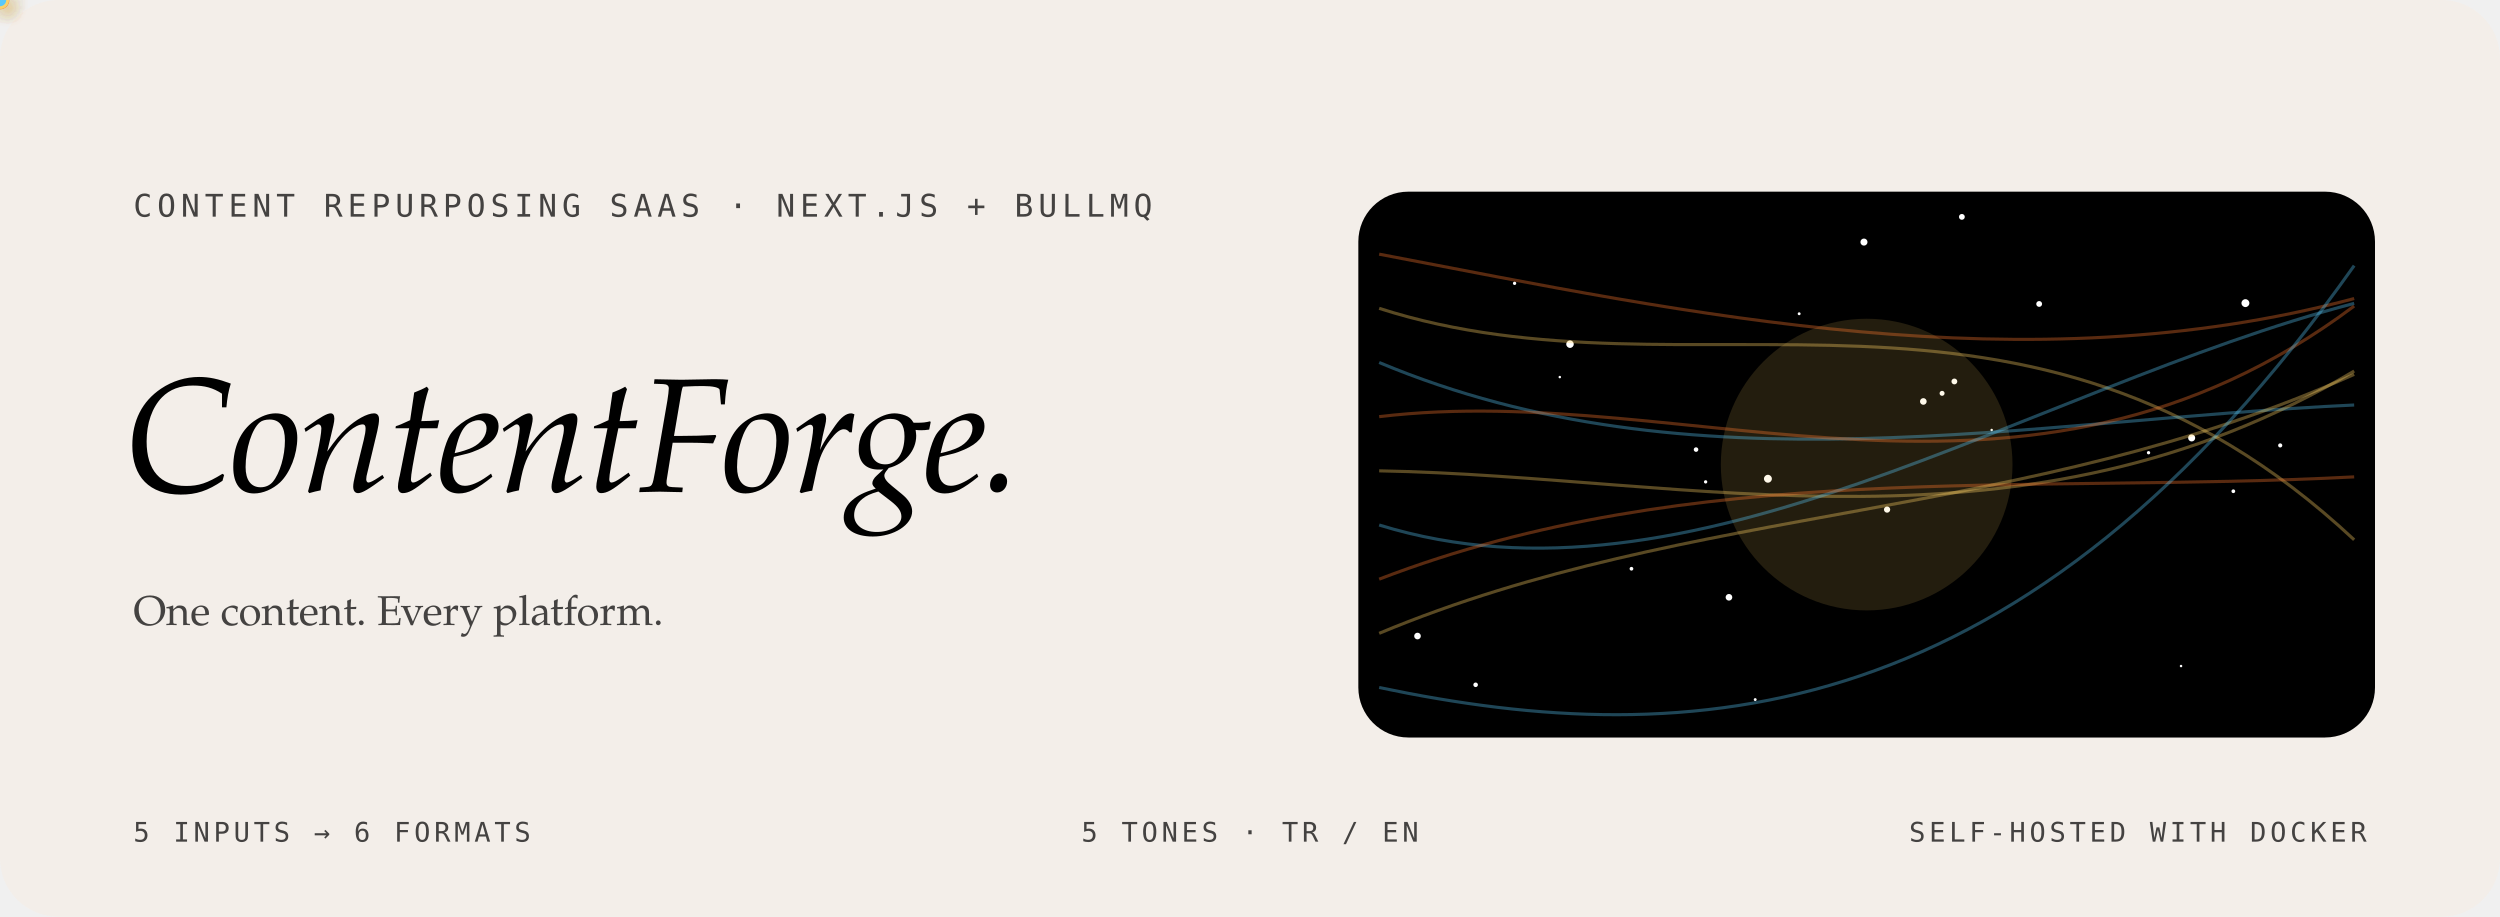
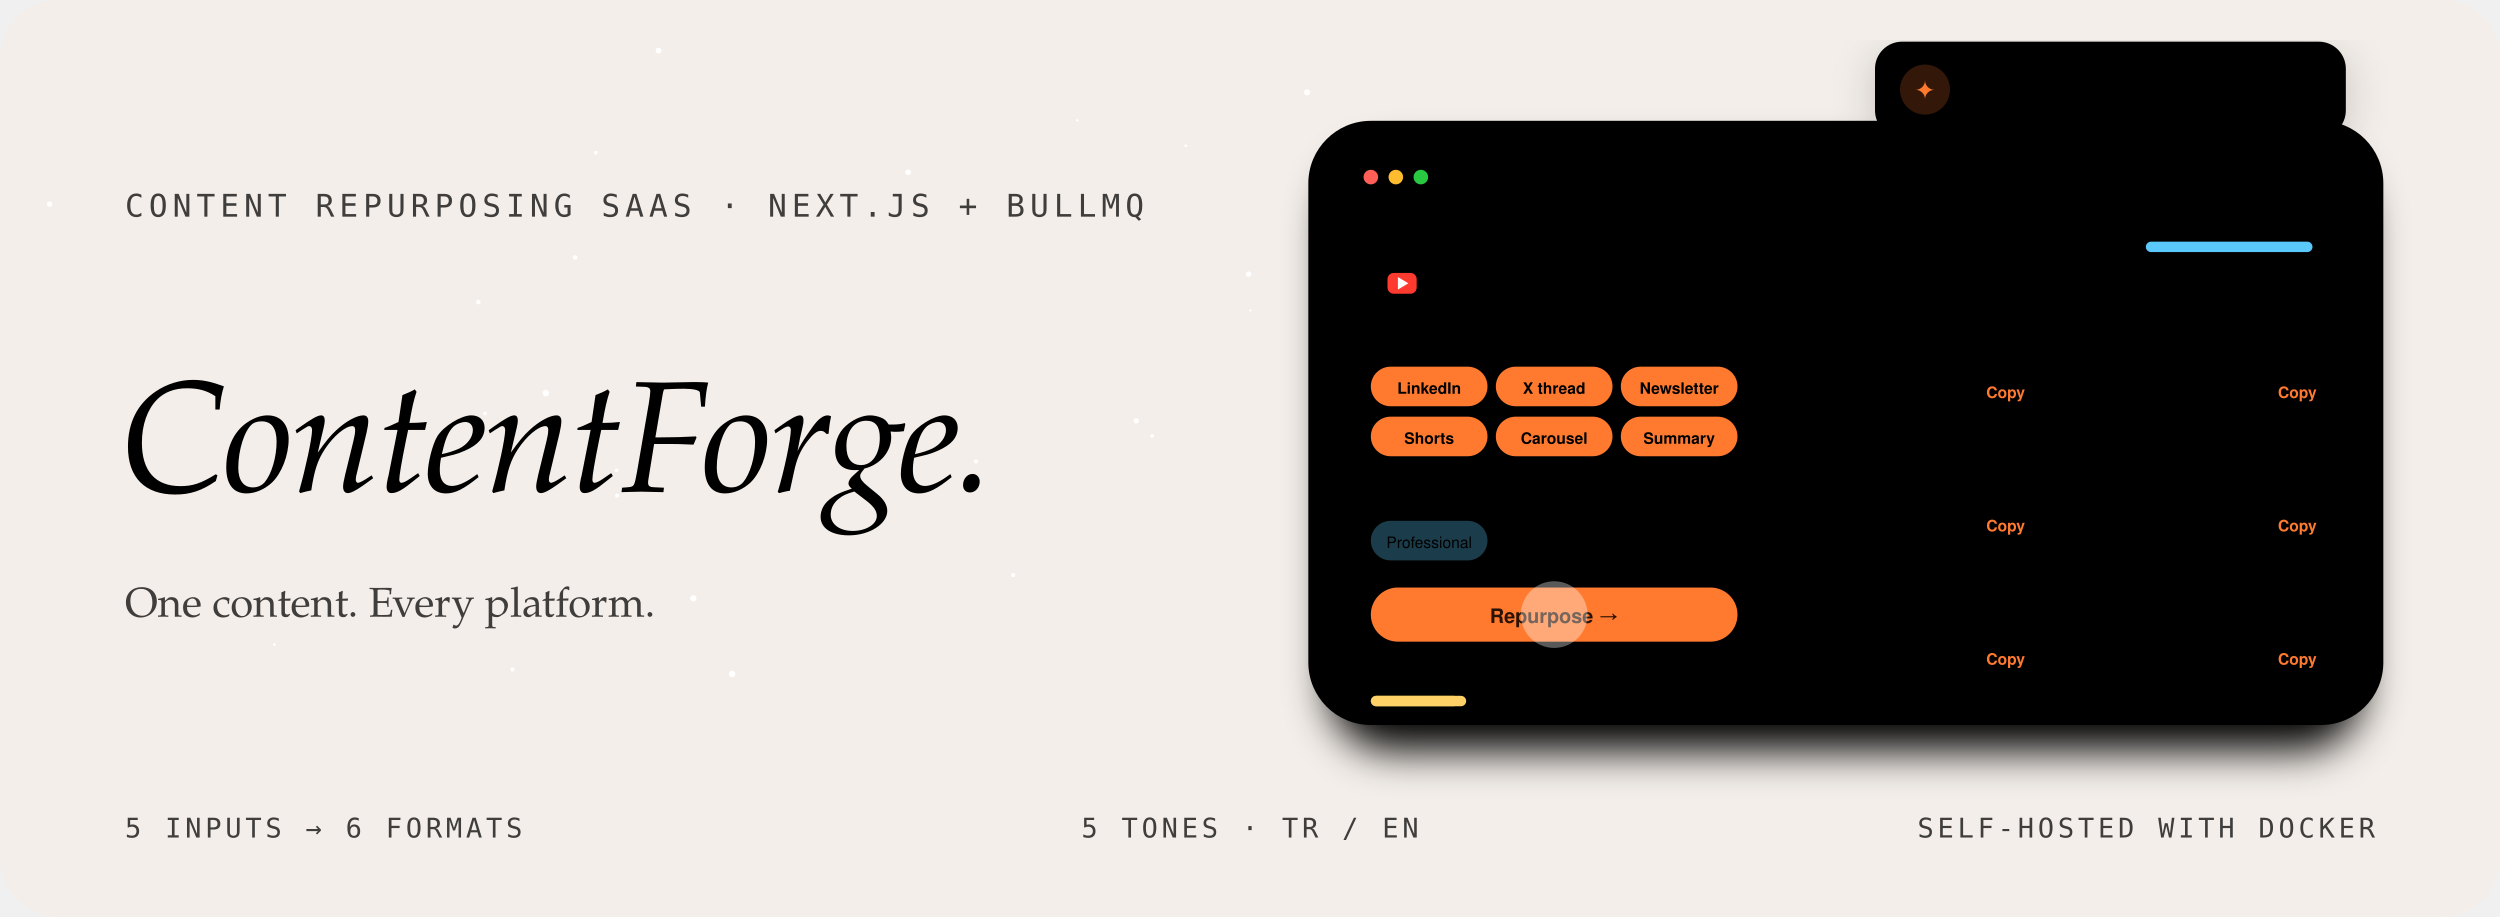
<svg xmlns="http://www.w3.org/2000/svg" viewBox="0 0 1200 440" width="1200" height="440" role="img" aria-label="ContentForge — one piece of content, every platform">
  <style>
.bg{animation:bg 12s linear infinite}
@keyframes bg{0%,8%{fill:#f3eee9}28%{fill:#4a2f22}48%,80%{fill:#0d0907}90%,100%{fill:#f3eee9}}
.ink{animation:ink 12s linear infinite}
- @keyframes ink{0%,8%{fill:#2a1d16}28%{fill:#fff2ea}48%,80%{fill:#fbece2}90%,100%{fill:#2a1d16}}
+ @keyframes ink{0%,17.5%{fill:#2a1d16}18.5%,28%{fill:#fff2ea}48%,84.5%{fill:#fbece2}85.5%,100%{fill:#2a1d16}}
.rule{animation:rule 12s linear infinite}
- @keyframes rule{0%,8%{stroke:#2a1d1633}28%{stroke:#fff2ea33}48%,80%{stroke:#fbece233}90%,100%{stroke:#2a1d1633}}
- .panel{animation:panel 12s linear infinite}
- @keyframes panel{0%,8%{fill:#2a1d1612}28%{fill:#fff2ea12}48%,80%{fill:#fbece212}90%,100%{fill:#2a1d1612}}
- .muted{opacity:.72}
+ @keyframes rule{0%,17.5%{stroke:#2a1d1633}18.5%,28%{stroke:#fff2ea33}48%,84.5%{stroke:#fbece233}85.5%,100%{stroke:#2a1d1633}}
+ .muted{opacity:.74}
.stars{animation:stars 12s linear infinite}
- @keyframes stars{0%,8%{opacity:0}28%{opacity:.25}48%,80%{opacity:.9}90%,100%{opacity:0}}
+ @keyframes stars{0%,8%{opacity:0}28%{opacity:.2}48%,80%{opacity:.85}90%,100%{opacity:0}}
@keyframes tw{0%,100%{opacity:1}50%{opacity:.25}}
- .lit{filter:drop-shadow(0 0 4px currentColor)}
- .pulse{animation:pulse 2.8s ease-in-out infinite;transform-box:fill-box;transform-origin:center}
- @keyframes pulse{0%,100%{transform:scale(1)}50%{transform:scale(1.18)}}
- @keyframes spin{0%{transform:scaleX(1)}50%{transform:scaleX(0)}100%{transform:scaleX(-1)}}
- @keyframes ping{0%{transform:scale(.6);opacity:1}100%{transform:scale(3.2);opacity:0}}
- @keyframes dash{to{stroke-dashoffset:-20}}
- @keyframes grow{0%{transform:scaleY(.08)}35%,80%{transform:scaleY(1)}100%{transform:scaleY(.08)}}
- @keyframes draw{0%{stroke-dashoffset:700}45%,80%{stroke-dashoffset:0}100%{stroke-dashoffset:-700}}
- @keyframes blink{50%{opacity:0}}
- @keyframes feed{0%{transform:translateY(150px);opacity:0}15%{opacity:1}85%{opacity:1}100%{transform:translateY(-30px);opacity:0}}
- @keyframes float{0%,100%{transform:translateY(0)}50%{transform:translateY(-10px)}}
- @keyframes slide{to{transform:translateX(100px)}}
- @keyframes eq{from{transform:scaleY(.15)}to{transform:scaleY(1)}}
- @keyframes drop{0%,6%{transform:scaleY(0);opacity:0}16%,88%{transform:scaleY(1);opacity:1}96%,100%{transform:scaleY(0);opacity:0}}
- @keyframes gauge{0%,10%{stroke-dashoffset:390}40%,85%{stroke-dashoffset:110}100%{stroke-dashoffset:390}}
- @keyframes lift{0%,100%{transform:translateY(0)}50%{transform:translateY(-6px)}}
- @keyframes sweep{0%{transform:skewX(-18deg) translateX(0)}60%,100%{transform:skewX(-18deg) translateX(788px)}}
- 
+ .bezel{animation:bezel 12s linear infinite}
+ @keyframes bezel{0%,8%{fill:#fffaf6}28%{fill:#5a2c45}48%,80%{fill:#20121b}90%,100%{fill:#fffaf6}}
+ .scr{animation:scr 12s linear infinite}
+ @keyframes scr{0%,8%{fill:#fff3ee}28%{fill:#3a1b2c}48%,80%{fill:#140a12}90%,100%{fill:#fff3ee}}
+ .rowbg{animation:rowbg 12s linear infinite}
+ @keyframes rowbg{0%,8%{fill:#2a142010}28%{fill:#fff0f512}48%,80%{fill:#ffffff0c}90%,100%{fill:#2a142010}}
+ .pill{animation:pill 12s linear infinite}
+ @keyframes pill{0%,8%{fill:#2a14200d}28%{fill:#fff0f51a}48%,80%{fill:#ffffff12}90%,100%{fill:#2a14200d}}
+ .toast{animation:toast 12s linear infinite}
+ @keyframes toast{0%,8%{fill:#ffffff}28%{fill:#4a2238}48%,80%{fill:#26121e}90%,100%{fill:#ffffff}}
+ .edge{animation:edge 12s linear infinite}
+ @keyframes edge{0%,8%{stroke:#2a142024}28%{stroke:#fff0f526}48%,80%{stroke:#ffffff1f}90%,100%{stroke:#2a142024}}
+ .shade{animation:shade 12s linear infinite}
+ @keyframes shade{0%,8%{fill-opacity:.10}28%{fill-opacity:.22}48%,80%{fill-opacity:.45}90%,100%{fill-opacity:.10}}
+ .lit{filter:drop-shadow(0 0 3px currentColor)}
+ .caret{animation:blink 1s steps(1) infinite}@keyframes blink{50%{opacity:0}}
+ .ping{animation:ping 1.6s ease-out infinite;transform-box:fill-box;transform-origin:center}@keyframes ping{0%{transform:scale(.5);opacity:.9}100%{transform:scale(2.6);opacity:0}}
+ .spin{animation:spin 8s linear infinite;transform-box:fill-box;transform-origin:center}@keyframes spin{to{transform:rotate(360deg)}}
+ .bob{animation:bob 4s ease-in-out infinite}@keyframes bob{0%,100%{transform:translateY(0)}50%{transform:translateY(-5px)}}
+ .url{animation:url 12s steps(24) infinite;transform-box:fill-box;transform-origin:left}
+ @keyframes url{0%{transform:scaleX(0)}2.5%{transform:scaleX(0)}12.5%{transform:scaleX(1)}95%{transform:scaleX(1)}98.3%{transform:scaleX(0)}100%{transform:scaleX(0)}}
+ .f0{animation:f0 12s cubic-bezier(.3,1.3,.5,1) infinite;transform-box:fill-box;transform-origin:center}
+ @keyframes f0{0%{opacity:0;transform:scale(.85)}14.2%{opacity:0;transform:scale(.85)}17.1%{opacity:1;transform:none}95%{opacity:1;transform:none}97.9%{opacity:0;transform:scale(.85)}100%{opacity:0;transform:scale(.85)}}
+ .f1{animation:f1 12s cubic-bezier(.3,1.3,.5,1) infinite;transform-box:fill-box;transform-origin:center}
+ @keyframes f1{0%{opacity:0;transform:scale(.85)}15.2%{opacity:0;transform:scale(.85)}18.1%{opacity:1;transform:none}95%{opacity:1;transform:none}97.9%{opacity:0;transform:scale(.85)}100%{opacity:0;transform:scale(.85)}}
+ .f2{animation:f2 12s cubic-bezier(.3,1.3,.5,1) infinite;transform-box:fill-box;transform-origin:center}
+ @keyframes f2{0%{opacity:0;transform:scale(.85)}16.2%{opacity:0;transform:scale(.85)}19.1%{opacity:1;transform:none}95%{opacity:1;transform:none}97.9%{opacity:0;transform:scale(.85)}100%{opacity:0;transform:scale(.85)}}
+ .f3{animation:f3 12s cubic-bezier(.3,1.3,.5,1) infinite;transform-box:fill-box;transform-origin:center}
+ @keyframes f3{0%{opacity:0;transform:scale(.85)}17.2%{opacity:0;transform:scale(.85)}20.1%{opacity:1;transform:none}95%{opacity:1;transform:none}97.9%{opacity:0;transform:scale(.85)}100%{opacity:0;transform:scale(.85)}}
+ .f4{animation:f4 12s cubic-bezier(.3,1.3,.5,1) infinite;transform-box:fill-box;transform-origin:center}
+ @keyframes f4{0%{opacity:0;transform:scale(.85)}18.2%{opacity:0;transform:scale(.85)}21.1%{opacity:1;transform:none}95%{opacity:1;transform:none}97.9%{opacity:0;transform:scale(.85)}100%{opacity:0;transform:scale(.85)}}
+ .f5{animation:f5 12s cubic-bezier(.3,1.3,.5,1) infinite;transform-box:fill-box;transform-origin:center}
+ @keyframes f5{0%{opacity:0;transform:scale(.85)}19.2%{opacity:0;transform:scale(.85)}22.1%{opacity:1;transform:none}95%{opacity:1;transform:none}97.9%{opacity:0;transform:scale(.85)}100%{opacity:0;transform:scale(.85)}}
+ .gtap{animation:gtap 12s cubic-bezier(.3,1.3,.5,1) infinite;transform-box:fill-box;transform-origin:center}
+ @keyframes gtap{0%{opacity:0;transform:scale(.85)}21.7%{opacity:0;transform:scale(.85)}24.6%{opacity:1;transform:none}26.7%{opacity:1;transform:none}29.6%{opacity:0;transform:scale(.85)}100%{opacity:0;transform:scale(.85)}}
+ @keyframes u0{0%{opacity:0}0%{opacity:0}1.7%{opacity:1}33.3%{opacity:1}35%{opacity:0}100%{opacity:0}}
+ @keyframes u1{0%{opacity:0}33.3%{opacity:0}35%{opacity:1}98.3%{opacity:1}100%{opacity:0}100%{opacity:0}}
+ .qbar{animation:qbar 12s ease-in-out infinite;transform-box:fill-box;transform-origin:left}
+ @keyframes qbar{0%{transform:scaleX(0)}25%{transform:scaleX(0)}35%{transform:scaleX(1)}100%{transform:scaleX(1)}}
+ .q{animation:q 12s cubic-bezier(.3,1.3,.5,1) infinite}
+ @keyframes q{0%{opacity:0;transform:none}25%{opacity:0;transform:none}27.9%{opacity:1;transform:none}95%{opacity:1;transform:none}97.9%{opacity:0;transform:none}100%{opacity:0;transform:none}}
+ .o0{animation:o0 12s cubic-bezier(.3,1.3,.5,1) infinite}
+ @keyframes o0{0%{opacity:0;transform:translateY(8px)}36.7%{opacity:0;transform:translateY(8px)}39.6%{opacity:1;transform:none}95%{opacity:1;transform:none}97.9%{opacity:0;transform:translateY(8px)}100%{opacity:0;transform:translateY(8px)}}
+ .o1{animation:o1 12s cubic-bezier(.3,1.3,.5,1) infinite}
+ @keyframes o1{0%{opacity:0;transform:translateY(8px)}40%{opacity:0;transform:translateY(8px)}42.9%{opacity:1;transform:none}95%{opacity:1;transform:none}97.9%{opacity:0;transform:translateY(8px)}100%{opacity:0;transform:translateY(8px)}}
+ .o2{animation:o2 12s cubic-bezier(.3,1.3,.5,1) infinite}
+ @keyframes o2{0%{opacity:0;transform:translateY(8px)}43.3%{opacity:0;transform:translateY(8px)}46.3%{opacity:1;transform:none}95%{opacity:1;transform:none}97.9%{opacity:0;transform:translateY(8px)}100%{opacity:0;transform:translateY(8px)}}
+ .o3{animation:o3 12s cubic-bezier(.3,1.3,.5,1) infinite}
+ @keyframes o3{0%{opacity:0;transform:translateY(8px)}46.7%{opacity:0;transform:translateY(8px)}49.6%{opacity:1;transform:none}95%{opacity:1;transform:none}97.9%{opacity:0;transform:translateY(8px)}100%{opacity:0;transform:translateY(8px)}}
+ .o4{animation:o4 12s cubic-bezier(.3,1.3,.5,1) infinite}
+ @keyframes o4{0%{opacity:0;transform:translateY(8px)}50%{opacity:0;transform:translateY(8px)}52.9%{opacity:1;transform:none}95%{opacity:1;transform:none}97.9%{opacity:0;transform:translateY(8px)}100%{opacity:0;transform:translateY(8px)}}
+ .o5{animation:o5 12s cubic-bezier(.3,1.3,.5,1) infinite}
+ @keyframes o5{0%{opacity:0;transform:translateY(8px)}53.3%{opacity:0;transform:translateY(8px)}56.3%{opacity:1;transform:none}95%{opacity:1;transform:none}97.9%{opacity:0;transform:translateY(8px)}100%{opacity:0;transform:translateY(8px)}}
+ .done{animation:done 12s cubic-bezier(.3,1.3,.5,1) infinite}
+ @keyframes done{0%{opacity:0;transform:translateY(-14px)}61.7%{opacity:0;transform:translateY(-14px)}64.6%{opacity:1;transform:none}86.7%{opacity:1;transform:none}89.6%{opacity:0;transform:translateY(-14px)}100%{opacity:0;transform:translateY(-14px)}}
@media (prefers-reduced-motion:reduce){*{animation:none!important}}
</style>
  <rect class="bg" width="1200" height="440" rx="28" fill="#f3eee9" />
-   <g font-family="ui-monospace,SFMono-Regular,Menlo,Consolas,monospace" font-size="15" letter-spacing="2.4">
-     <text class="ink muted" x="64" y="104">CONTENT REPURPOSING SAAS · NEXT.JS + BULLMQ</text>
-   </g>
-   <text class="ink" x="60" y="236" font-family="'Iowan Old Style','Palatino Linotype',Palatino,Georgia,serif" font-style="italic" font-size="78" letter-spacing="-1">ContentForge.</text>
-   <text class="ink muted" x="64" y="300" font-family="'Iowan Old Style','Palatino Linotype',Palatino,Georgia,serif" font-size="20">One content. Every platform.</text>
-   <line class="rule" x1="64" y1="372" x2="1136" y2="372" />
+   <g class="stars">
+     <circle cx="837.8" cy="328.6" r="0.6" fill="#fff" style="animation:tw 1.8s ease-in-out 0s infinite" />
+     <circle cx="800.6" cy="269.4" r="0.7" fill="#fff" style="animation:tw 4s ease-in-out 1.7s infinite" />
+     <circle cx="296.2" cy="237.9" r="1" fill="#fff" style="animation:tw 3s ease-in-out 0.4s infinite" />
+     <circle cx="600.2" cy="149" r="0.5" fill="#fff" style="animation:tw 3.9s ease-in-out 1.4s infinite" />
+     <circle cx="435.9" cy="82.7" r="1.4" fill="#fff" style="animation:tw 3.4s ease-in-out 0.3s infinite" />
+     <circle cx="296" cy="225.8" r="0.9" fill="#fff" style="animation:tw 3.9s ease-in-out 0.2s infinite" />
+     <circle cx="569.2" cy="70" r="0.7" fill="#fff" style="animation:tw 2.7s ease-in-out 1.4s infinite" />
+     <circle cx="814" cy="185.4" r="1.4" fill="#fff" style="animation:tw 2.3s ease-in-out 0.9s infinite" />
+     <circle cx="1082.4" cy="60.8" r="0.9" fill="#fff" style="animation:tw 3.4s ease-in-out 0.2s infinite" />
+     <circle cx="984.8" cy="25.9" r="0.6" fill="#fff" style="animation:tw 1.8s ease-in-out 0.8s infinite" />
+     <circle cx="1049.3" cy="211.8" r="1.3" fill="#fff" style="animation:tw 2.7s ease-in-out 0.2s infinite" />
+     <circle cx="262" cy="188.7" r="1.6" fill="#fff" style="animation:tw 3.4s ease-in-out 0s infinite" />
+     <circle cx="689.8" cy="201.9" r="1.4" fill="#fff" style="animation:tw 1.7s ease-in-out 0.2s infinite" />
+     <circle cx="351.4" cy="323.5" r="1.6" fill="#fff" style="animation:tw 3.8s ease-in-out 1.8s infinite" />
+     <circle cx="545.4" cy="202" r="1.3" fill="#fff" style="animation:tw 3.2s ease-in-out 0.1s infinite" />
+     <circle cx="468.5" cy="221.5" r="1" fill="#fff" style="animation:tw 1.8s ease-in-out 1.6s infinite" />
+     <circle cx="316.1" cy="24.3" r="1.4" fill="#fff" style="animation:tw 3.4s ease-in-out 0.8s infinite" />
+     <circle cx="599.3" cy="131.6" r="1.3" fill="#fff" style="animation:tw 3.4s ease-in-out 0.3s infinite" />
+     <circle cx="730.9" cy="238.4" r="0.7" fill="#fff" style="animation:tw 3s ease-in-out 0.8s infinite" />
+     <circle cx="739.8" cy="186" r="1.2" fill="#fff" style="animation:tw 3.2s ease-in-out 0.7s infinite" />
+     <circle cx="517.1" cy="57.8" r="0.6" fill="#fff" style="animation:tw 1.9s ease-in-out 0.8s infinite" />
+     <circle cx="725" cy="290.9" r="1" fill="#fff" style="animation:tw 3.6s ease-in-out 0s infinite" />
+     <circle cx="1057.5" cy="178" r="0.6" fill="#fff" style="animation:tw 3.7s ease-in-out 0.3s infinite" />
+     <circle cx="332.8" cy="287.2" r="1.5" fill="#fff" style="animation:tw 1.7s ease-in-out 0.8s infinite" />
+     <circle cx="246" cy="321.4" r="1" fill="#fff" style="animation:tw 2.4s ease-in-out 0.1s infinite" />
+     <circle cx="486.3" cy="276" r="1" fill="#fff" style="animation:tw 2s ease-in-out 1.1s infinite" />
+     <circle cx="286" cy="73.3" r="0.9" fill="#fff" style="animation:tw 1.6s ease-in-out 1.6s infinite" />
+     <circle cx="23.8" cy="98" r="1.3" fill="#fff" style="animation:tw 2.1s ease-in-out 0.9s infinite" />
+     <circle cx="131.7" cy="309.4" r="0.7" fill="#fff" style="animation:tw 3.9s ease-in-out 0.7s infinite" />
+     <circle cx="915.3" cy="205" r="0.9" fill="#fff" style="animation:tw 2.8s ease-in-out 1s infinite" />
+     <circle cx="229.6" cy="145" r="1.1" fill="#fff" style="animation:tw 4s ease-in-out 0.9s infinite" />
+     <circle cx="627.4" cy="44.3" r="1.5" fill="#fff" style="animation:tw 2.6s ease-in-out 0.1s infinite" />
+     <circle cx="655.8" cy="76.9" r="0.8" fill="#fff" style="animation:tw 3.9s ease-in-out 1.7s infinite" />
+     <circle cx="232.8" cy="198.5" r="0.9" fill="#fff" style="animation:tw 3.5s ease-in-out 0.2s infinite" />
+     <circle cx="635" cy="155.8" r="0.7" fill="#fff" style="animation:tw 1.8s ease-in-out 1.5s infinite" />
+     <circle cx="950.8" cy="305.3" r="1.1" fill="#fff" style="animation:tw 2.1s ease-in-out 0.6s infinite" />
+     <circle cx="1119.3" cy="120.2" r="1" fill="#fff" style="animation:tw 2.5s ease-in-out 1.3s infinite" />
+     <circle cx="553" cy="209.2" r="0.9" fill="#fff" style="animation:tw 3s ease-in-out 1.7s infinite" />
+     <circle cx="1097.2" cy="211.8" r="0.5" fill="#fff" style="animation:tw 3.1s ease-in-out 1.7s infinite" />
+     <circle cx="276.1" cy="123.6" r="1.1" fill="#fff" style="animation:tw 2s ease-in-out 1.5s infinite" />
+   </g>
+   <text class="ink muted" x="60" y="104" font-family="ui-monospace,SFMono-Regular,Menlo,Consolas,monospace" font-size="15" letter-spacing="2.4">CONTENT REPURPOSING SAAS · NEXT.JS + BULLMQ</text>
+   <text class="ink" x="58" y="236" font-family="'Iowan Old Style','Palatino Linotype',Palatino,Georgia,serif" font-style="italic" font-size="76" letter-spacing="-1">ContentForge.</text>
+   <text class="ink muted" x="60" y="296" font-family="'Iowan Old Style','Palatino Linotype',Palatino,Georgia,serif" font-size="20">One content. Every platform.</text>
+   <line class="rule" x1="60" y1="370" x2="1140" y2="370" />
  <g font-family="ui-monospace,SFMono-Regular,Menlo,Consolas,monospace" font-size="13" letter-spacing="1.8">
-     <text class="ink muted" x="64" y="404">5 INPUTS → 6 FORMATS</text>
-     <text class="ink muted" x="600" y="404" text-anchor="middle">5 TONES · TR / EN</text>
-     <text class="ink muted" x="1136" y="404" text-anchor="end">SELF-HOSTED WITH DOCKER</text>
-   </g>
-   <rect class="panel rule" x="652" y="92" width="488" height="262" rx="24" />
-   <g class="stars">
-     <circle cx="680.4" cy="305.3" r="1.6" fill="#fff" style="animation:tw 2.6s ease-in-out 1s infinite" />
-     <circle cx="829.9" cy="286.7" r="1.6" fill="#fff" style="animation:tw 2s ease-in-out 1.2s infinite" />
-     <circle cx="978.8" cy="145.9" r="1.4" fill="#fff" style="animation:tw 2.6s ease-in-out 1.2s infinite" />
-     <circle cx="905.8" cy="244.6" r="1.5" fill="#fff" style="animation:tw 2.5s ease-in-out 0.9s infinite" />
-     <circle cx="727" cy="136" r="0.8" fill="#fff" style="animation:tw 2.6s ease-in-out 1.2s infinite" />
-     <circle cx="1052" cy="210.2" r="1.7" fill="#fff" style="animation:tw 1.6s ease-in-out 1.8s infinite" />
-     <circle cx="894.7" cy="116.2" r="1.7" fill="#fff" style="animation:tw 2s ease-in-out 0.5s infinite" />
-     <circle cx="1046.9" cy="319.7" r="0.6" fill="#fff" style="animation:tw 2.6s ease-in-out 0.4s infinite" />
-     <circle cx="1094.5" cy="213.8" r="1" fill="#fff" style="animation:tw 1.8s ease-in-out 0.8s infinite" />
-     <circle cx="1031.3" cy="217.3" r="0.8" fill="#fff" style="animation:tw 2.9s ease-in-out 0.5s infinite" />
-     <circle cx="748.7" cy="181" r="0.6" fill="#fff" style="animation:tw 3.5s ease-in-out 0s infinite" />
-     <circle cx="783.1" cy="273" r="0.9" fill="#fff" style="animation:tw 2.6s ease-in-out 0.2s infinite" />
-     <circle cx="1077.8" cy="145.5" r="1.9" fill="#fff" style="animation:tw 2.5s ease-in-out 1.5s infinite" />
-     <circle cx="932.2" cy="188.8" r="1.2" fill="#fff" style="animation:tw 2.8s ease-in-out 0.4s infinite" />
-     <circle cx="848.6" cy="229.8" r="1.9" fill="#fff" style="animation:tw 2.7s ease-in-out 1s infinite" />
-     <circle cx="708.3" cy="328.7" r="1.1" fill="#fff" style="animation:tw 1.7s ease-in-out 1.1s infinite" />
-     <circle cx="753.6" cy="165.2" r="1.8" fill="#fff" style="animation:tw 3.7s ease-in-out 0.4s infinite" />
-     <circle cx="923.2" cy="192.7" r="1.6" fill="#fff" style="animation:tw 1.8s ease-in-out 1.1s infinite" />
-     <circle cx="863.6" cy="150.6" r="0.7" fill="#fff" style="animation:tw 3.4s ease-in-out 1.6s infinite" />
-     <circle cx="1072" cy="235.8" r="0.9" fill="#fff" style="animation:tw 2.3s ease-in-out 1.9s infinite" />
-     <circle cx="814.1" cy="215.8" r="1.1" fill="#fff" style="animation:tw 3.2s ease-in-out 0.9s infinite" />
-     <circle cx="938.1" cy="183.1" r="1.4" fill="#fff" style="animation:tw 3.6s ease-in-out 1.9s infinite" />
-     <circle cx="941.7" cy="104.1" r="1.4" fill="#fff" style="animation:tw 3.6s ease-in-out 0.4s infinite" />
-     <circle cx="818.7" cy="231.3" r="0.8" fill="#fff" style="animation:tw 3.5s ease-in-out 1.6s infinite" />
-     <circle cx="842.5" cy="335.8" r="0.7" fill="#fff" style="animation:tw 2.8s ease-in-out 0.8s infinite" />
-     <circle cx="956" cy="206.4" r="0.6" fill="#fff" style="animation:tw 4s ease-in-out 1.1s infinite" />
-   </g>
-   <circle cx="896" cy="223" r="70" fill="#ffd166" fill-opacity=".14" class="pulse" />
-   <path d="M 662 122 C 812 150.7 972 185.5 1130 143.3" fill="none" stroke="#ff7a2f" stroke-opacity=".35" stroke-width="1.5" />
-   <circle r="2.2" fill="#ff7a2f" class="lit" style="color:#ff7a2f">
-     <animateMotion dur="3s" begin="-3.4s" repeatCount="indefinite" path="M 662 122 C 812 150.7 972 185.5 1130 143.3" />
-   </circle>
-   <circle r="3.9" fill="#ff7a2f" class="lit" style="color:#ff7a2f">
-     <animateMotion dur="3.6s" begin="-4.9s" repeatCount="indefinite" path="M 662 122 C 812 150.7 972 185.5 1130 143.3" />
-   </circle>
-   <path d="M 662 148 C 812 196.3 972 111.3 1130 259.1" fill="none" stroke="#ffd166" stroke-opacity=".35" stroke-width="1.5" />
-   <circle r="3.2" fill="#ffd166" class="lit" style="color:#ffd166">
-     <animateMotion dur="4.7s" begin="-1s" repeatCount="indefinite" path="M 662 148 C 812 196.3 972 111.3 1130 259.1" />
-   </circle>
-   <circle r="3.3" fill="#ffd166" class="lit" style="color:#ffd166">
-     <animateMotion dur="4.2s" begin="0s" repeatCount="indefinite" path="M 662 148 C 812 196.3 972 111.3 1130 259.1" />
-   </circle>
-   <path d="M 662 174 C 812 236.9 972 201.7 1130 194.4" fill="none" stroke="#5ac8fa" stroke-opacity=".35" stroke-width="1.5" />
-   <circle r="2.5" fill="#5ac8fa" class="lit" style="color:#5ac8fa">
-     <animateMotion dur="5.5s" begin="-3.8s" repeatCount="indefinite" path="M 662 174 C 812 236.9 972 201.7 1130 194.4" />
-   </circle>
-   <circle r="2.4" fill="#5ac8fa" class="lit" style="color:#5ac8fa">
-     <animateMotion dur="3.7s" begin="-3.2s" repeatCount="indefinite" path="M 662 174 C 812 236.9 972 201.7 1130 194.4" />
-   </circle>
-   <path d="M 662 200 C 812 182 972 265.2 1130 146.9" fill="none" stroke="#ff7a2f" stroke-opacity=".35" stroke-width="1.5" />
-   <circle r="3.2" fill="#ff7a2f" class="lit" style="color:#ff7a2f">
-     <animateMotion dur="3.5s" begin="-0.9s" repeatCount="indefinite" path="M 662 200 C 812 182 972 265.2 1130 146.9" />
-   </circle>
-   <circle r="3.2" fill="#ff7a2f" class="lit" style="color:#ff7a2f">
-     <animateMotion dur="5.1s" begin="-3.4s" repeatCount="indefinite" path="M 662 200 C 812 182 972 265.2 1130 146.9" />
-   </circle>
-   <path d="M 662 226 C 812 228.7 972 272 1130 178.1" fill="none" stroke="#ffd166" stroke-opacity=".35" stroke-width="1.5" />
-   <circle r="3.1" fill="#ffd166" class="lit" style="color:#ffd166">
-     <animateMotion dur="5.7s" begin="-0.7s" repeatCount="indefinite" path="M 662 226 C 812 228.7 972 272 1130 178.1" />
-   </circle>
-   <circle r="2.9" fill="#ffd166" class="lit" style="color:#ffd166">
-     <animateMotion dur="5.3s" begin="-0.5s" repeatCount="indefinite" path="M 662 226 C 812 228.7 972 272 1130 178.1" />
-   </circle>
-   <path d="M 662 252 C 812 298.4 972 187.1 1130 145.6" fill="none" stroke="#5ac8fa" stroke-opacity=".35" stroke-width="1.5" />
-   <circle r="2.2" fill="#5ac8fa" class="lit" style="color:#5ac8fa">
-     <animateMotion dur="4.1s" begin="-4.4s" repeatCount="indefinite" path="M 662 252 C 812 298.4 972 187.1 1130 145.6" />
-   </circle>
-   <circle r="3.5" fill="#5ac8fa" class="lit" style="color:#5ac8fa">
-     <animateMotion dur="5.3s" begin="-2.4s" repeatCount="indefinite" path="M 662 252 C 812 298.4 972 187.1 1130 145.6" />
-   </circle>
-   <path d="M 662 278 C 812 220.3 972 237.2 1130 228.9" fill="none" stroke="#ff7a2f" stroke-opacity=".35" stroke-width="1.5" />
-   <circle r="4.5" fill="#ff7a2f" class="lit" style="color:#ff7a2f">
-     <animateMotion dur="5.3s" begin="0s" repeatCount="indefinite" path="M 662 278 C 812 220.3 972 237.2 1130 228.9" />
-   </circle>
-   <circle r="3.4" fill="#ff7a2f" class="lit" style="color:#ff7a2f">
-     <animateMotion dur="4.7s" begin="-3.9s" repeatCount="indefinite" path="M 662 278 C 812 220.3 972 237.2 1130 228.9" />
-   </circle>
-   <path d="M 662 304 C 812 241.3 972 250.6 1130 179.7" fill="none" stroke="#ffd166" stroke-opacity=".35" stroke-width="1.5" />
-   <circle r="4.3" fill="#ffd166" class="lit" style="color:#ffd166">
-     <animateMotion dur="6s" begin="-4.6s" repeatCount="indefinite" path="M 662 304 C 812 241.3 972 250.6 1130 179.7" />
-   </circle>
-   <circle r="4.2" fill="#ffd166" class="lit" style="color:#ffd166">
-     <animateMotion dur="4.4s" begin="-2.8s" repeatCount="indefinite" path="M 662 304 C 812 241.3 972 250.6 1130 179.7" />
-   </circle>
-   <path d="M 662 330 C 812 361.5 972 350.9 1130 127.5" fill="none" stroke="#5ac8fa" stroke-opacity=".35" stroke-width="1.5" />
-   <circle r="3" fill="#5ac8fa" class="lit" style="color:#5ac8fa">
-     <animateMotion dur="4.9s" begin="-2.2s" repeatCount="indefinite" path="M 662 330 C 812 361.5 972 350.9 1130 127.5" />
-   </circle>
-   <circle r="2.2" fill="#5ac8fa" class="lit" style="color:#5ac8fa">
-     <animateMotion dur="5.4s" begin="-1.3s" repeatCount="indefinite" path="M 662 330 C 812 361.5 972 350.9 1130 127.5" />
-   </circle>
+     <text class="ink muted" x="60" y="402">5 INPUTS → 6 FORMATS</text>
+     <text class="ink muted" x="600" y="402" text-anchor="middle">5 TONES · TR / EN</text>
+     <text class="ink muted" x="1140" y="402" text-anchor="end">SELF-HOSTED WITH DOCKER</text>
+   </g>
+   <defs>
+     <filter id="soft" x="-10%" y="-10%" width="120%" height="140%">
+       <feGaussianBlur stdDeviation="10" />
+     </filter>
+   </defs>
+   <rect x="638" y="76" width="496" height="284" rx="30" fill="#000" class="shade" filter="url(#soft)" />
+   <rect class="bezel" x="628" y="58" width="516" height="290" rx="30" />
+   <rect class="edge" x="628" y="58" width="516" height="290" rx="30" fill="none" />
+   <rect class="scr" x="642" y="72" width="488" height="262" rx="20" />
+   <circle cx="658" cy="85" r="3.5" fill="#ff5f57" />
+   <circle cx="670" cy="85" r="3.5" fill="#febc2e" />
+   <circle cx="682" cy="85" r="3.5" fill="#28c840" />
+   <text class="ink" x="692" y="89" text-anchor="start" font-family="ui-monospace,SFMono-Regular,Menlo,Consolas,monospace" font-size="8" letter-spacing="1.2" opacity="0.7">CONTENTFORGE · /REPURPOSE</text>
+   <text class="ink" x="658" y="116" text-anchor="start" font-family="ui-monospace,SFMono-Regular,Menlo,Consolas,monospace" font-size="7" letter-spacing="1.3" opacity="0.55">SOURCE · YOUTUBE</text>
+   <rect class="rowbg" x="658" y="124" width="176" height="24" rx="8" />
+   <rect x="666" y="131" width="14" height="10" rx="3" fill="#ff3b30" />
+   <path d="M 671 133 l 5 3 l -5 3 z" fill="#fff" />
+   <clipPath id="curl">
+     <rect class="url" x="685" y="131.5" width="130.5" height="14.5" />
+   </clipPath>
+   <text class="ink" clip-path="url(#curl)" x="686" y="140" font-family="ui-monospace,SFMono-Regular,Menlo,Consolas,monospace" font-size="8.5" font-weight="400">youtu.be/q7-studio-notes</text>
+   <text class="ink" x="658" y="168" text-anchor="start" font-family="ui-monospace,SFMono-Regular,Menlo,Consolas,monospace" font-size="7" letter-spacing="1.3" opacity="0.55">FORMATS</text>
+   <rect x="658" y="176" width="56" height="19" rx="9.5" class="rowbg" />
+   <g class="f0">
+     <rect x="658" y="176" width="56" height="19" rx="9.5" fill="#ff7a2f" />
+   </g>
+   <text class="ink" x="686" y="189" text-anchor="middle" font-family="-apple-system,BlinkMacSystemFont,'Segoe UI',Helvetica,Arial,sans-serif" font-size="7.5" font-weight="700">LinkedIn</text>
+   <rect x="718" y="176" width="56" height="19" rx="9.5" class="rowbg" />
+   <g class="f1">
+     <rect x="718" y="176" width="56" height="19" rx="9.5" fill="#ff7a2f" />
+   </g>
+   <text class="ink" x="746" y="189" text-anchor="middle" font-family="-apple-system,BlinkMacSystemFont,'Segoe UI',Helvetica,Arial,sans-serif" font-size="7.5" font-weight="700">X thread</text>
+   <rect x="778" y="176" width="56" height="19" rx="9.5" class="rowbg" />
+   <g class="f2">
+     <rect x="778" y="176" width="56" height="19" rx="9.5" fill="#ff7a2f" />
+   </g>
+   <text class="ink" x="806" y="189" text-anchor="middle" font-family="-apple-system,BlinkMacSystemFont,'Segoe UI',Helvetica,Arial,sans-serif" font-size="7.5" font-weight="700">Newsletter</text>
+   <rect x="658" y="200" width="56" height="19" rx="9.5" class="rowbg" />
+   <g class="f3">
+     <rect x="658" y="200" width="56" height="19" rx="9.5" fill="#ff7a2f" />
+   </g>
+   <text class="ink" x="686" y="213" text-anchor="middle" font-family="-apple-system,BlinkMacSystemFont,'Segoe UI',Helvetica,Arial,sans-serif" font-size="7.5" font-weight="700">Shorts</text>
+   <rect x="718" y="200" width="56" height="19" rx="9.5" class="rowbg" />
+   <g class="f4">
+     <rect x="718" y="200" width="56" height="19" rx="9.5" fill="#ff7a2f" />
+   </g>
+   <text class="ink" x="746" y="213" text-anchor="middle" font-family="-apple-system,BlinkMacSystemFont,'Segoe UI',Helvetica,Arial,sans-serif" font-size="7.5" font-weight="700">Carousel</text>
+   <rect x="778" y="200" width="56" height="19" rx="9.5" class="rowbg" />
+   <g class="f5">
+     <rect x="778" y="200" width="56" height="19" rx="9.5" fill="#ff7a2f" />
+   </g>
+   <text class="ink" x="806" y="213" text-anchor="middle" font-family="-apple-system,BlinkMacSystemFont,'Segoe UI',Helvetica,Arial,sans-serif" font-size="7.5" font-weight="700">Summary</text>
+   <text class="ink" x="658" y="242" text-anchor="start" font-family="ui-monospace,SFMono-Regular,Menlo,Consolas,monospace" font-size="7" letter-spacing="1.3" opacity="0.55">TONE</text>
+   <rect x="658" y="250" width="56" height="19" rx="9.5" fill="#5ac8fa" fill-opacity="0.3" class="" />
+   <text class="ink" x="686" y="263" text-anchor="middle" font-family="-apple-system,BlinkMacSystemFont,'Segoe UI',Helvetica,Arial,sans-serif" font-size="7.5">Professional</text>
+   <rect x="718" y="250" width="56" height="19" rx="9.5" fill="none" fill-opacity="1" class="edge" />
+   <text class="ink" x="746" y="263" text-anchor="middle" font-family="-apple-system,BlinkMacSystemFont,'Segoe UI',Helvetica,Arial,sans-serif" font-size="7.5">Casual</text>
+   <rect x="778" y="250" width="56" height="19" rx="9.5" fill="none" fill-opacity="1" class="edge" />
+   <text class="ink" x="806" y="263" text-anchor="middle" font-family="-apple-system,BlinkMacSystemFont,'Segoe UI',Helvetica,Arial,sans-serif" font-size="7.5">Inspiring</text>
+   <rect x="658" y="282" width="176" height="26" rx="13" fill="#ff7a2f" />
+   <text x="746" y="299" text-anchor="middle" font-family="-apple-system,BlinkMacSystemFont,'Segoe UI',Helvetica,Arial,sans-serif" font-size="9.5" font-weight="700" fill="#2a1206">Repurpose →</text>
+   <g class="gtap">
+     <circle cx="746" cy="295" r="16" fill="#fff" fill-opacity=".35" />
+   </g>
+   <text class="ink" x="658" y="328" text-anchor="start" font-family="ui-monospace,SFMono-Regular,Menlo,Consolas,monospace" font-size="6.5" letter-spacing="1.2" opacity="0.55">THIS MONTH · STARTER</text>
+   <g style="animation:u0 12s linear infinite">
+     <rect x="658" y="334" width="176" height="5" rx="2.5" class="edge" />
+     <rect x="658" y="334" width="42.24" height="5" rx="2.5" fill="#ffd166" />
+     <text class="ink" x="834" y="328" text-anchor="end" font-family="ui-monospace,SFMono-Regular,Menlo,Consolas,monospace" font-size="7" opacity=".7">12 / 50</text>
+   </g>
+   <g style="animation:u1 12s linear infinite">
+     <rect x="658" y="334" width="176" height="5" rx="2.5" class="edge" />
+     <rect x="658" y="334" width="45.76" height="5" rx="2.5" fill="#ffd166" />
+     <text class="ink" x="834" y="328" text-anchor="end" font-family="ui-monospace,SFMono-Regular,Menlo,Consolas,monospace" font-size="7" opacity=".7">13 / 50</text>
+   </g>
+   <g class="q">
+     <rect class="rowbg" x="850" y="106" width="272" height="26" rx="8" />
+     <text class="ink" x="860" y="123" font-family="ui-monospace,SFMono-Regular,Menlo,Consolas,monospace" font-size="8">job #4182 · bullmq · worker 2/3</text>
+     <rect x="1030" y="116" width="80" height="5" rx="2.5" class="edge" />
+     <rect class="qbar" x="1030" y="116" width="80" height="5" rx="2.5" fill="#5ac8fa" />
+   </g>
+   <g class="o0">
+     <rect class="rowbg" x="850" y="140" width="132" height="58" rx="10" />
+     <text class="ink" x="860" y="157" font-family="ui-monospace,SFMono-Regular,Menlo,Consolas,monospace" font-size="7.5" font-weight="700" opacity=".7">LINKEDIN POST</text>
+     <text class="ink" x="860" y="174" font-family="'Iowan Old Style','Palatino Linotype',Palatino,Georgia,serif" font-style="italic" font-size="9">Three things I unlearned…</text>
+     <rect x="860" y="179" width="92" height="4" rx="2" class="edge" />
+     <rect x="860" y="186" width="72" height="4" rx="2" class="edge" />
+     <text x="972" y="191" text-anchor="end" font-family="-apple-system,BlinkMacSystemFont,'Segoe UI',Helvetica,Arial,sans-serif" font-size="7.5" font-weight="700" fill="#ff7a2f">Copy</text>
+   </g>
+   <g class="o1">
+     <rect class="rowbg" x="990" y="140" width="132" height="58" rx="10" />
+     <text class="ink" x="1000" y="157" font-family="ui-monospace,SFMono-Regular,Menlo,Consolas,monospace" font-size="7.5" font-weight="700" opacity=".7">X THREAD · 1/6</text>
+     <text class="ink" x="1000" y="174" font-family="'Iowan Old Style','Palatino Linotype',Palatino,Georgia,serif" font-style="italic" font-size="9">Studio advice is backwards.</text>
+     <rect x="1000" y="179" width="92" height="4" rx="2" class="edge" />
+     <rect x="1000" y="186" width="72" height="4" rx="2" class="edge" />
+     <text x="1112" y="191" text-anchor="end" font-family="-apple-system,BlinkMacSystemFont,'Segoe UI',Helvetica,Arial,sans-serif" font-size="7.5" font-weight="700" fill="#ff7a2f">Copy</text>
+   </g>
+   <g class="o2">
+     <rect class="rowbg" x="850" y="204" width="132" height="58" rx="10" />
+     <text class="ink" x="860" y="221" font-family="ui-monospace,SFMono-Regular,Menlo,Consolas,monospace" font-size="7.5" font-weight="700" opacity=".7">NEWSLETTER</text>
+     <text class="ink" x="860" y="238" font-family="'Iowan Old Style','Palatino Linotype',Palatino,Georgia,serif" font-style="italic" font-size="9">This week: studio notes</text>
+     <rect x="860" y="243" width="92" height="4" rx="2" class="edge" />
+     <rect x="860" y="250" width="72" height="4" rx="2" class="edge" />
+     <text x="972" y="255" text-anchor="end" font-family="-apple-system,BlinkMacSystemFont,'Segoe UI',Helvetica,Arial,sans-serif" font-size="7.5" font-weight="700" fill="#ff7a2f">Copy</text>
+   </g>
+   <g class="o3">
+     <rect class="rowbg" x="990" y="204" width="132" height="58" rx="10" />
+     <text class="ink" x="1000" y="221" font-family="ui-monospace,SFMono-Regular,Menlo,Consolas,monospace" font-size="7.5" font-weight="700" opacity=".7">SHORTS SCRIPT · 45 S</text>
+     <text class="ink" x="1000" y="238" font-family="'Iowan Old Style','Palatino Linotype',Palatino,Georgia,serif" font-style="italic" font-size="9">HOOK: "Stop buying plugins."</text>
+     <rect x="1000" y="243" width="92" height="4" rx="2" class="edge" />
+     <rect x="1000" y="250" width="72" height="4" rx="2" class="edge" />
+     <text x="1112" y="255" text-anchor="end" font-family="-apple-system,BlinkMacSystemFont,'Segoe UI',Helvetica,Arial,sans-serif" font-size="7.5" font-weight="700" fill="#ff7a2f">Copy</text>
+   </g>
+   <g class="o4">
+     <rect class="rowbg" x="850" y="268" width="132" height="58" rx="10" />
+     <text class="ink" x="860" y="285" font-family="ui-monospace,SFMono-Regular,Menlo,Consolas,monospace" font-size="7.5" font-weight="700" opacity=".7">CAROUSEL · 8 SLIDES</text>
+     <text class="ink" x="860" y="302" font-family="'Iowan Old Style','Palatino Linotype',Palatino,Georgia,serif" font-style="italic" font-size="9">Slide 1 — the myth</text>
+     <rect x="860" y="307" width="92" height="4" rx="2" class="edge" />
+     <rect x="860" y="314" width="72" height="4" rx="2" class="edge" />
+     <text x="972" y="319" text-anchor="end" font-family="-apple-system,BlinkMacSystemFont,'Segoe UI',Helvetica,Arial,sans-serif" font-size="7.5" font-weight="700" fill="#ff7a2f">Copy</text>
+   </g>
+   <g class="o5">
+     <rect class="rowbg" x="990" y="268" width="132" height="58" rx="10" />
+     <text class="ink" x="1000" y="285" font-family="ui-monospace,SFMono-Regular,Menlo,Consolas,monospace" font-size="7.5" font-weight="700" opacity=".7">SUMMARY</text>
+     <text class="ink" x="1000" y="302" font-family="'Iowan Old Style','Palatino Linotype',Palatino,Georgia,serif" font-style="italic" font-size="9">A short recap, key takeaways</text>
+     <rect x="1000" y="307" width="92" height="4" rx="2" class="edge" />
+     <rect x="1000" y="314" width="72" height="4" rx="2" class="edge" />
+     <text x="1112" y="319" text-anchor="end" font-family="-apple-system,BlinkMacSystemFont,'Segoe UI',Helvetica,Arial,sans-serif" font-size="7.5" font-weight="700" fill="#ff7a2f">Copy</text>
+   </g>
+   <g class="done">
+     <rect x="900" y="24" width="226" height="46" rx="13" fill="#000" fill-opacity=".18" filter="url(#soft)" />
+     <rect class="toast" x="900" y="20" width="226" height="46" rx="13" />
+     <rect class="edge" x="900" y="20" width="226" height="46" rx="13" fill="none" />
+     <circle cx="924" cy="43" r="12" fill="#ff7a2f" fill-opacity=".2" />
+     <text x="924" y="47.5" text-anchor="middle" font-family="-apple-system,BlinkMacSystemFont,'Segoe UI',Helvetica,Arial,sans-serif" font-size="12" font-weight="700" fill="#ff7a2f">✦</text>
+     <text class="ink" x="944" y="39" font-family="-apple-system,BlinkMacSystemFont,'Segoe UI',Helvetica,Arial,sans-serif" font-size="11.5" font-weight="700">6 formats ready</text>
+     <text class="ink" x="944" y="54" font-family="ui-monospace,SFMono-Regular,Menlo,Consolas,monospace" font-size="9.5" opacity=".75">edit inline · copy out</text>
+   </g>
</svg>
